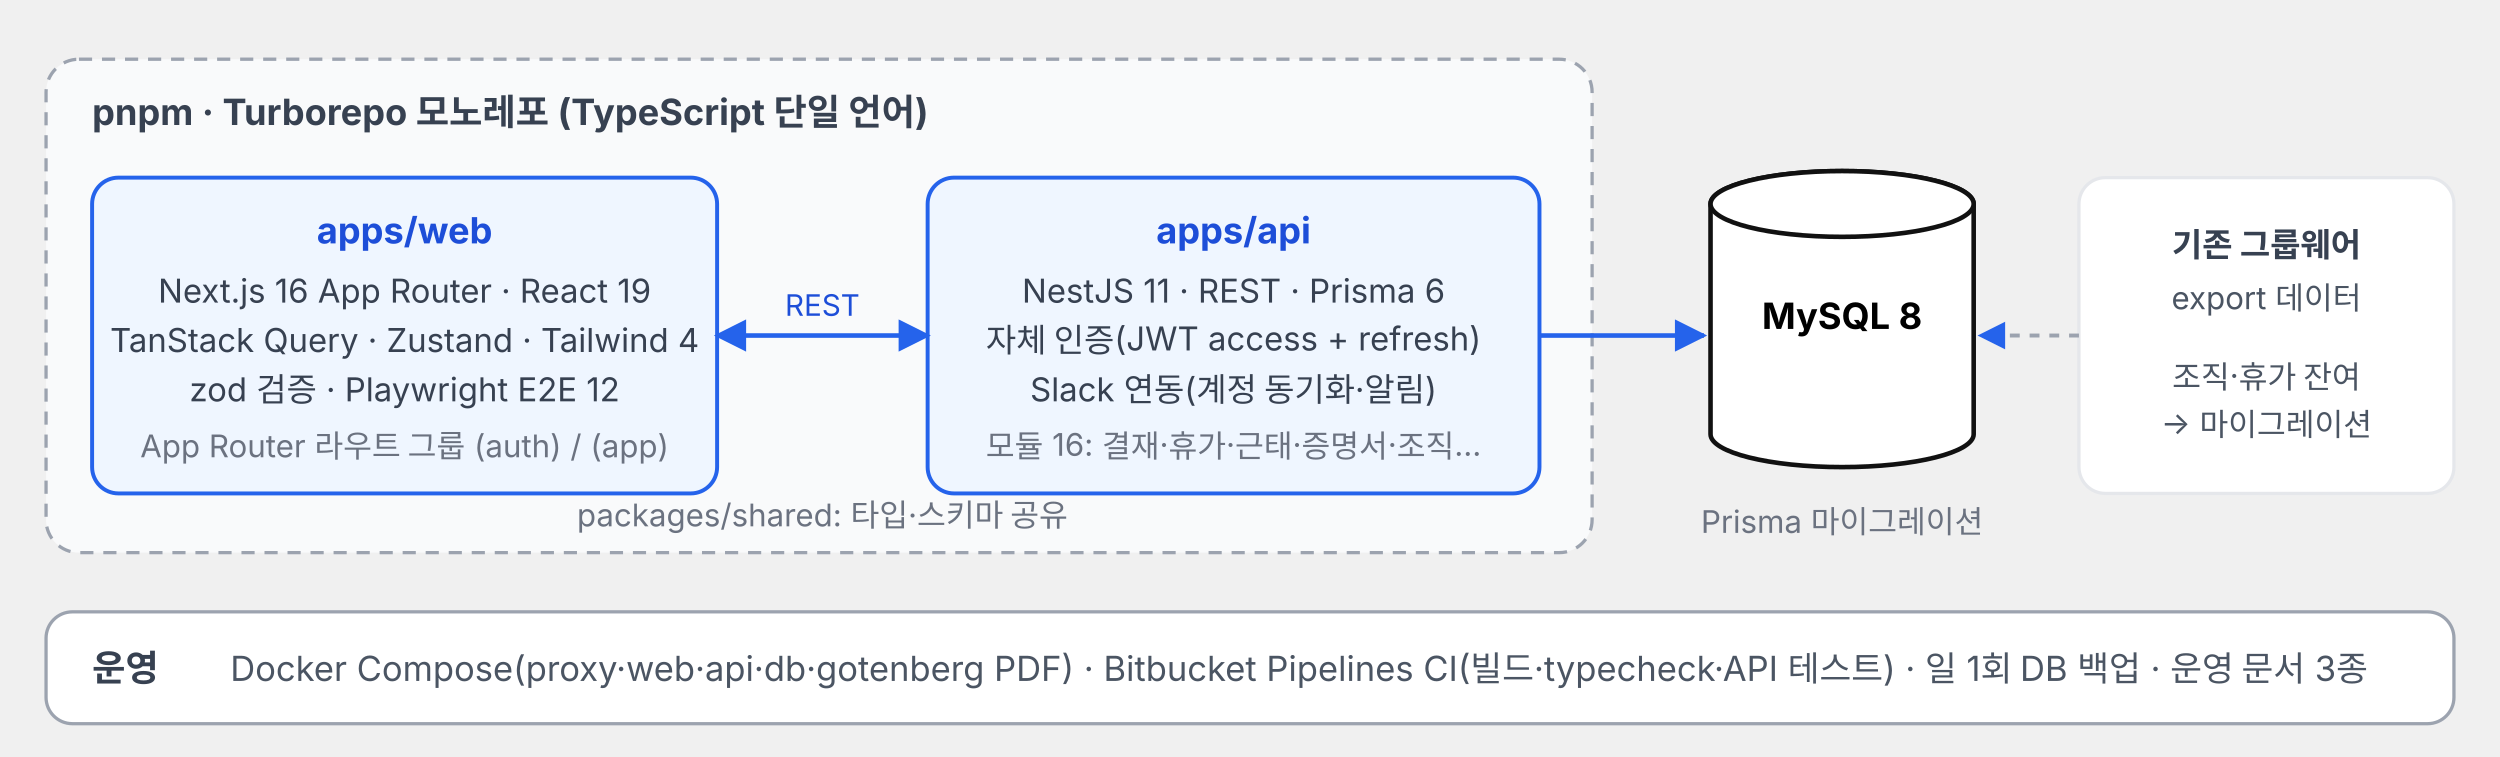
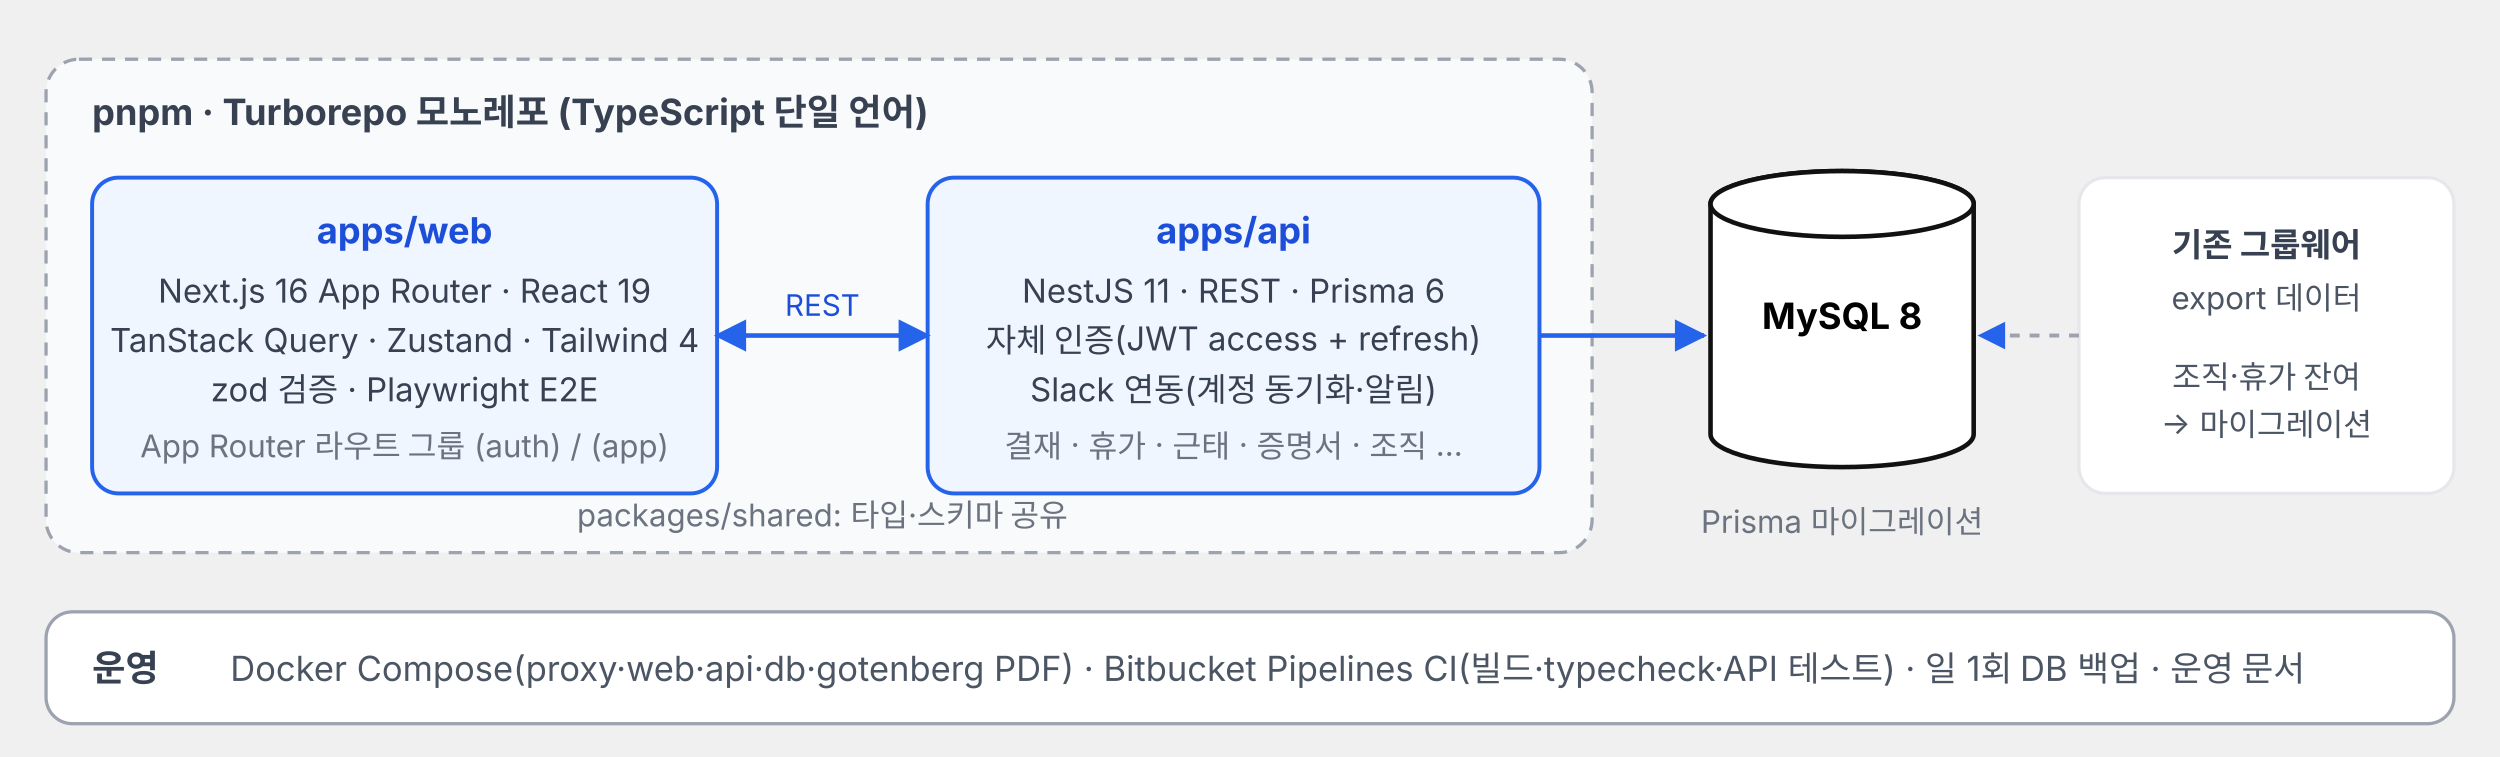
<svg xmlns="http://www.w3.org/2000/svg" viewBox="0 0 760 230" font-family="Pretendard, -apple-system, 'Apple SD Gothic Neo', sans-serif" font-size="11">
  <defs>
    <marker id="a" viewBox="0 0 10 10" refX="9" refY="5" markerWidth="7" markerHeight="7" orient="auto-start-reverse">
      <path d="M0 0 L10 5 L0 10 z" fill="#2563eb" />
    </marker>
  </defs>
  <rect x="14" y="18" width="470" height="150" rx="10" fill="#f9fafb" stroke="#9ca3af" stroke-dasharray="4 3" />
  <text x="28" y="38" font-weight="700" fill="#374151">pnpm · Turborepo 모노레포 (TypeScript 단일 언어)</text>
  <g stroke="#2563eb" stroke-width="1.2" fill="#fff">
    <rect x="28" y="54" width="190" height="96" rx="8" fill="#eff6ff" />
    <rect x="282" y="54" width="186" height="96" rx="8" fill="#eff6ff" />
  </g>
  <g fill="#111">
    <text x="123" y="74" font-weight="700" text-anchor="middle" fill="#1d4ed8">apps/web</text>
    <text x="123" y="92" font-size="10" text-anchor="middle" fill="#374151">Next.js 16 App Router · React 19</text>
    <text x="123" y="107" font-size="10" text-anchor="middle" fill="#374151">TanStack Query · Zustand · Tailwind 4</text>
-     <text x="123" y="122" font-size="10" text-anchor="middle" fill="#374151">zod 검증 · Playwright E2E 12</text>
+     <text x="123" y="122" font-size="10" text-anchor="middle" fill="#374151">zod 검증 · Playwright E2E</text>
    <text x="123" y="139" font-size="9.5" text-anchor="middle" fill="#6b7280">App Router 라우트 그룹 (auth) / (app)</text>
    <text x="375" y="74" font-weight="700" text-anchor="middle" fill="#1d4ed8">apps/api</text>
    <text x="375" y="92" font-size="10" text-anchor="middle" fill="#374151">NestJS 11 · REST · Prisma 6</text>
    <text x="375" y="107" font-size="10" text-anchor="middle" fill="#374151">자체 인증(JWT access + refresh)</text>
    <text x="375" y="122" font-size="10" text-anchor="middle" fill="#374151">Slack 연동(계정 동기화·알림)</text>
-     <text x="375" y="139" font-size="9.5" text-anchor="middle" fill="#6b7280">모듈 16: 결재·휴가·근태·증명서·조직…</text>
+     <text x="375" y="139" font-size="9.5" text-anchor="middle" fill="#6b7280">결재 · 휴가 · 근태 · 증명서 · 조직 …</text>
  </g>
  <path d="M218 102 L282 102" stroke="#2563eb" stroke-width="1.4" fill="none" marker-end="url(#a)" marker-start="url(#a)" />
  <text x="250" y="96" font-size="9" fill="#1d4ed8" text-anchor="middle">REST</text>
  <text x="250" y="160" font-size="9.5" fill="#6b7280" text-anchor="middle">packages/shared: 타입·스키마 공유</text>
  <g>
    <path d="M520 62 a40 10 0 0 1 80 0 v70 a40 10 0 0 1 -80 0 z" fill="#fff" stroke="#111" stroke-width="1.4" />
    <ellipse cx="560" cy="62" rx="40" ry="10" fill="#fff" stroke="#111" stroke-width="1.4" />
    <text x="560" y="100" font-weight="700" text-anchor="middle">MySQL 8</text>
    <text x="560" y="162" font-size="9.5" fill="#6b7280" text-anchor="middle">Prisma 마이그레이션</text>
  </g>
  <path d="M468 102 L518 102" stroke="#2563eb" stroke-width="1.4" fill="none" marker-end="url(#a)" />
  <g>
    <rect x="632" y="54" width="114" height="96" rx="8" fill="#fff" stroke="#e5e7eb" />
    <text x="689" y="78" font-size="10" font-weight="700" fill="#374151" text-anchor="middle">기존 그룹웨어</text>
    <text x="689" y="94" font-size="9.5" fill="#4b5563" text-anchor="middle">export 데이터</text>
    <text x="689" y="118" font-size="9.5" fill="#4b5563" text-anchor="middle">조직·휴가 잔여</text>
    <text x="689" y="132" font-size="9.5" fill="#4b5563" text-anchor="middle">→ 마이그레이션</text>
  </g>
  <path d="M632 102 L602 102" stroke="#9ca3af" stroke-width="1.2" fill="none" stroke-dasharray="3 3" marker-end="url(#a)" />
  <rect x="14" y="186" width="732" height="34" rx="8" fill="#fff" stroke="#9ca3af" stroke-width="1" />
  <text x="28" y="207" font-weight="700" fill="#374151">운영</text>
-   <text x="70" y="207" font-size="10.5" fill="#4b5563">Docker Compose(proxy·web·api·db·gotenberg PDF) · Bitbucket Pipelines CI(빌드·typecheck·API 테스트) · 일 1회 DB 백업 · 운영 문서 3종</text>
+   <text x="70" y="207" font-size="10.5" fill="#4b5563">Docker Compose(proxy·web·api·db·gotenberg PDF) · Bitbucket Pipelines CI(빌드·typecheck·API 테스트) · 일 1회 DB 백업 · 운영 문서</text>
</svg>
